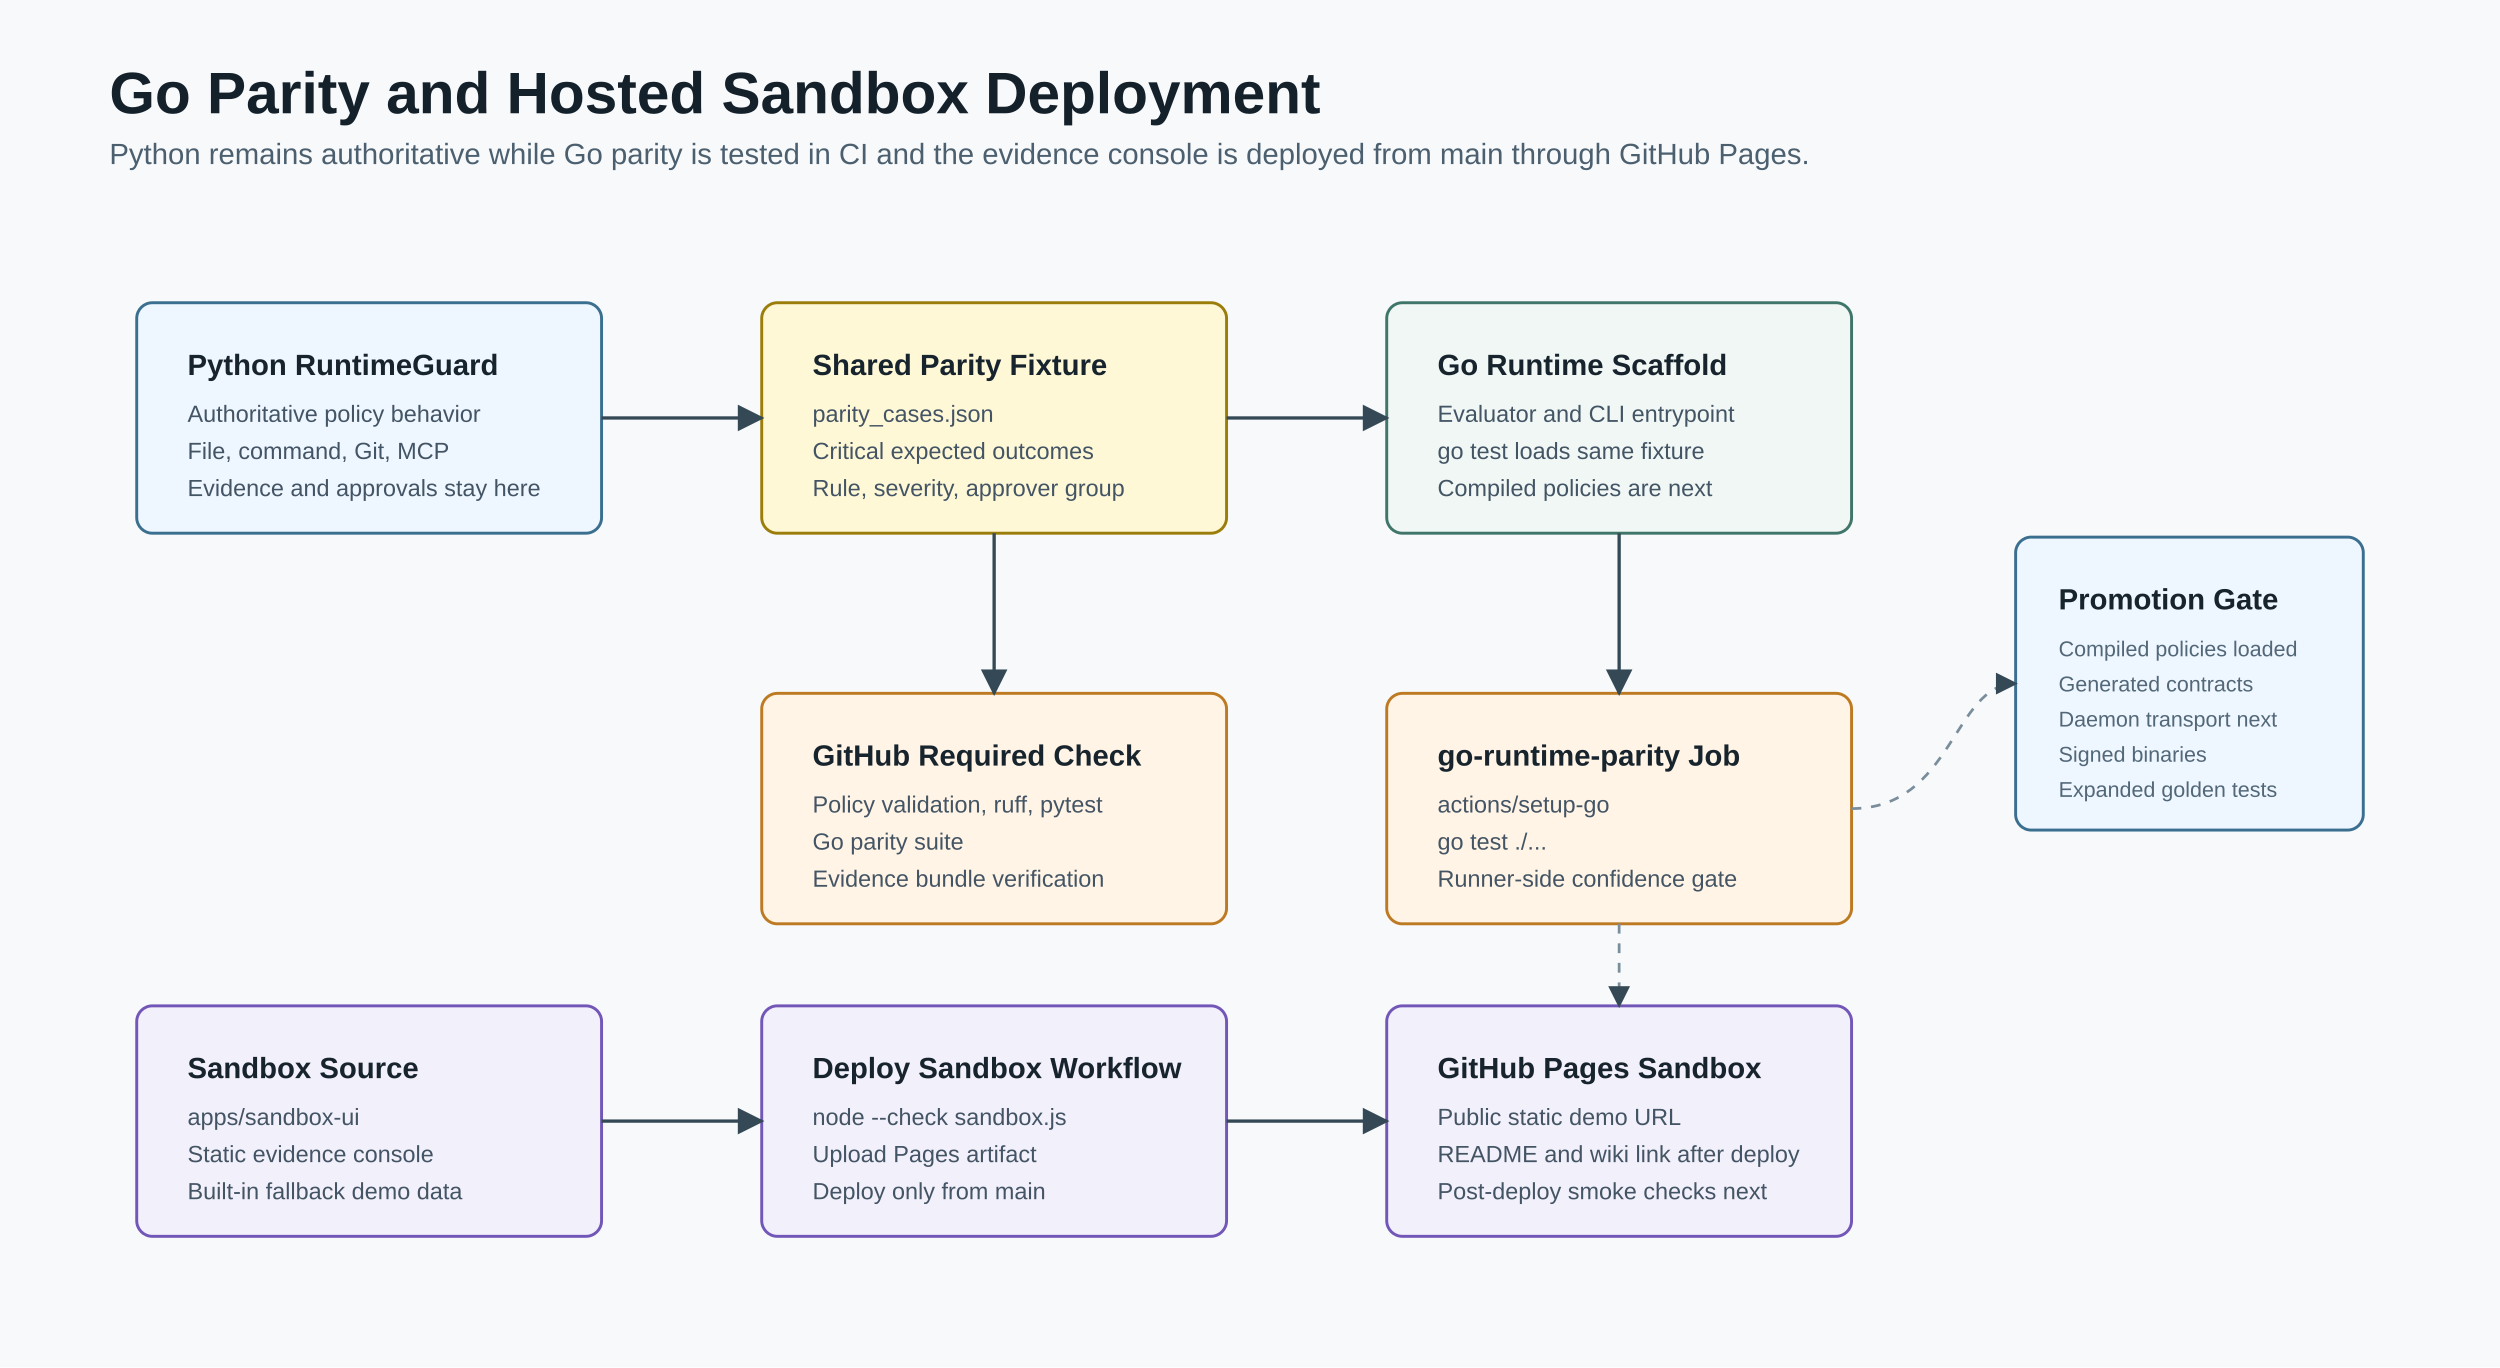
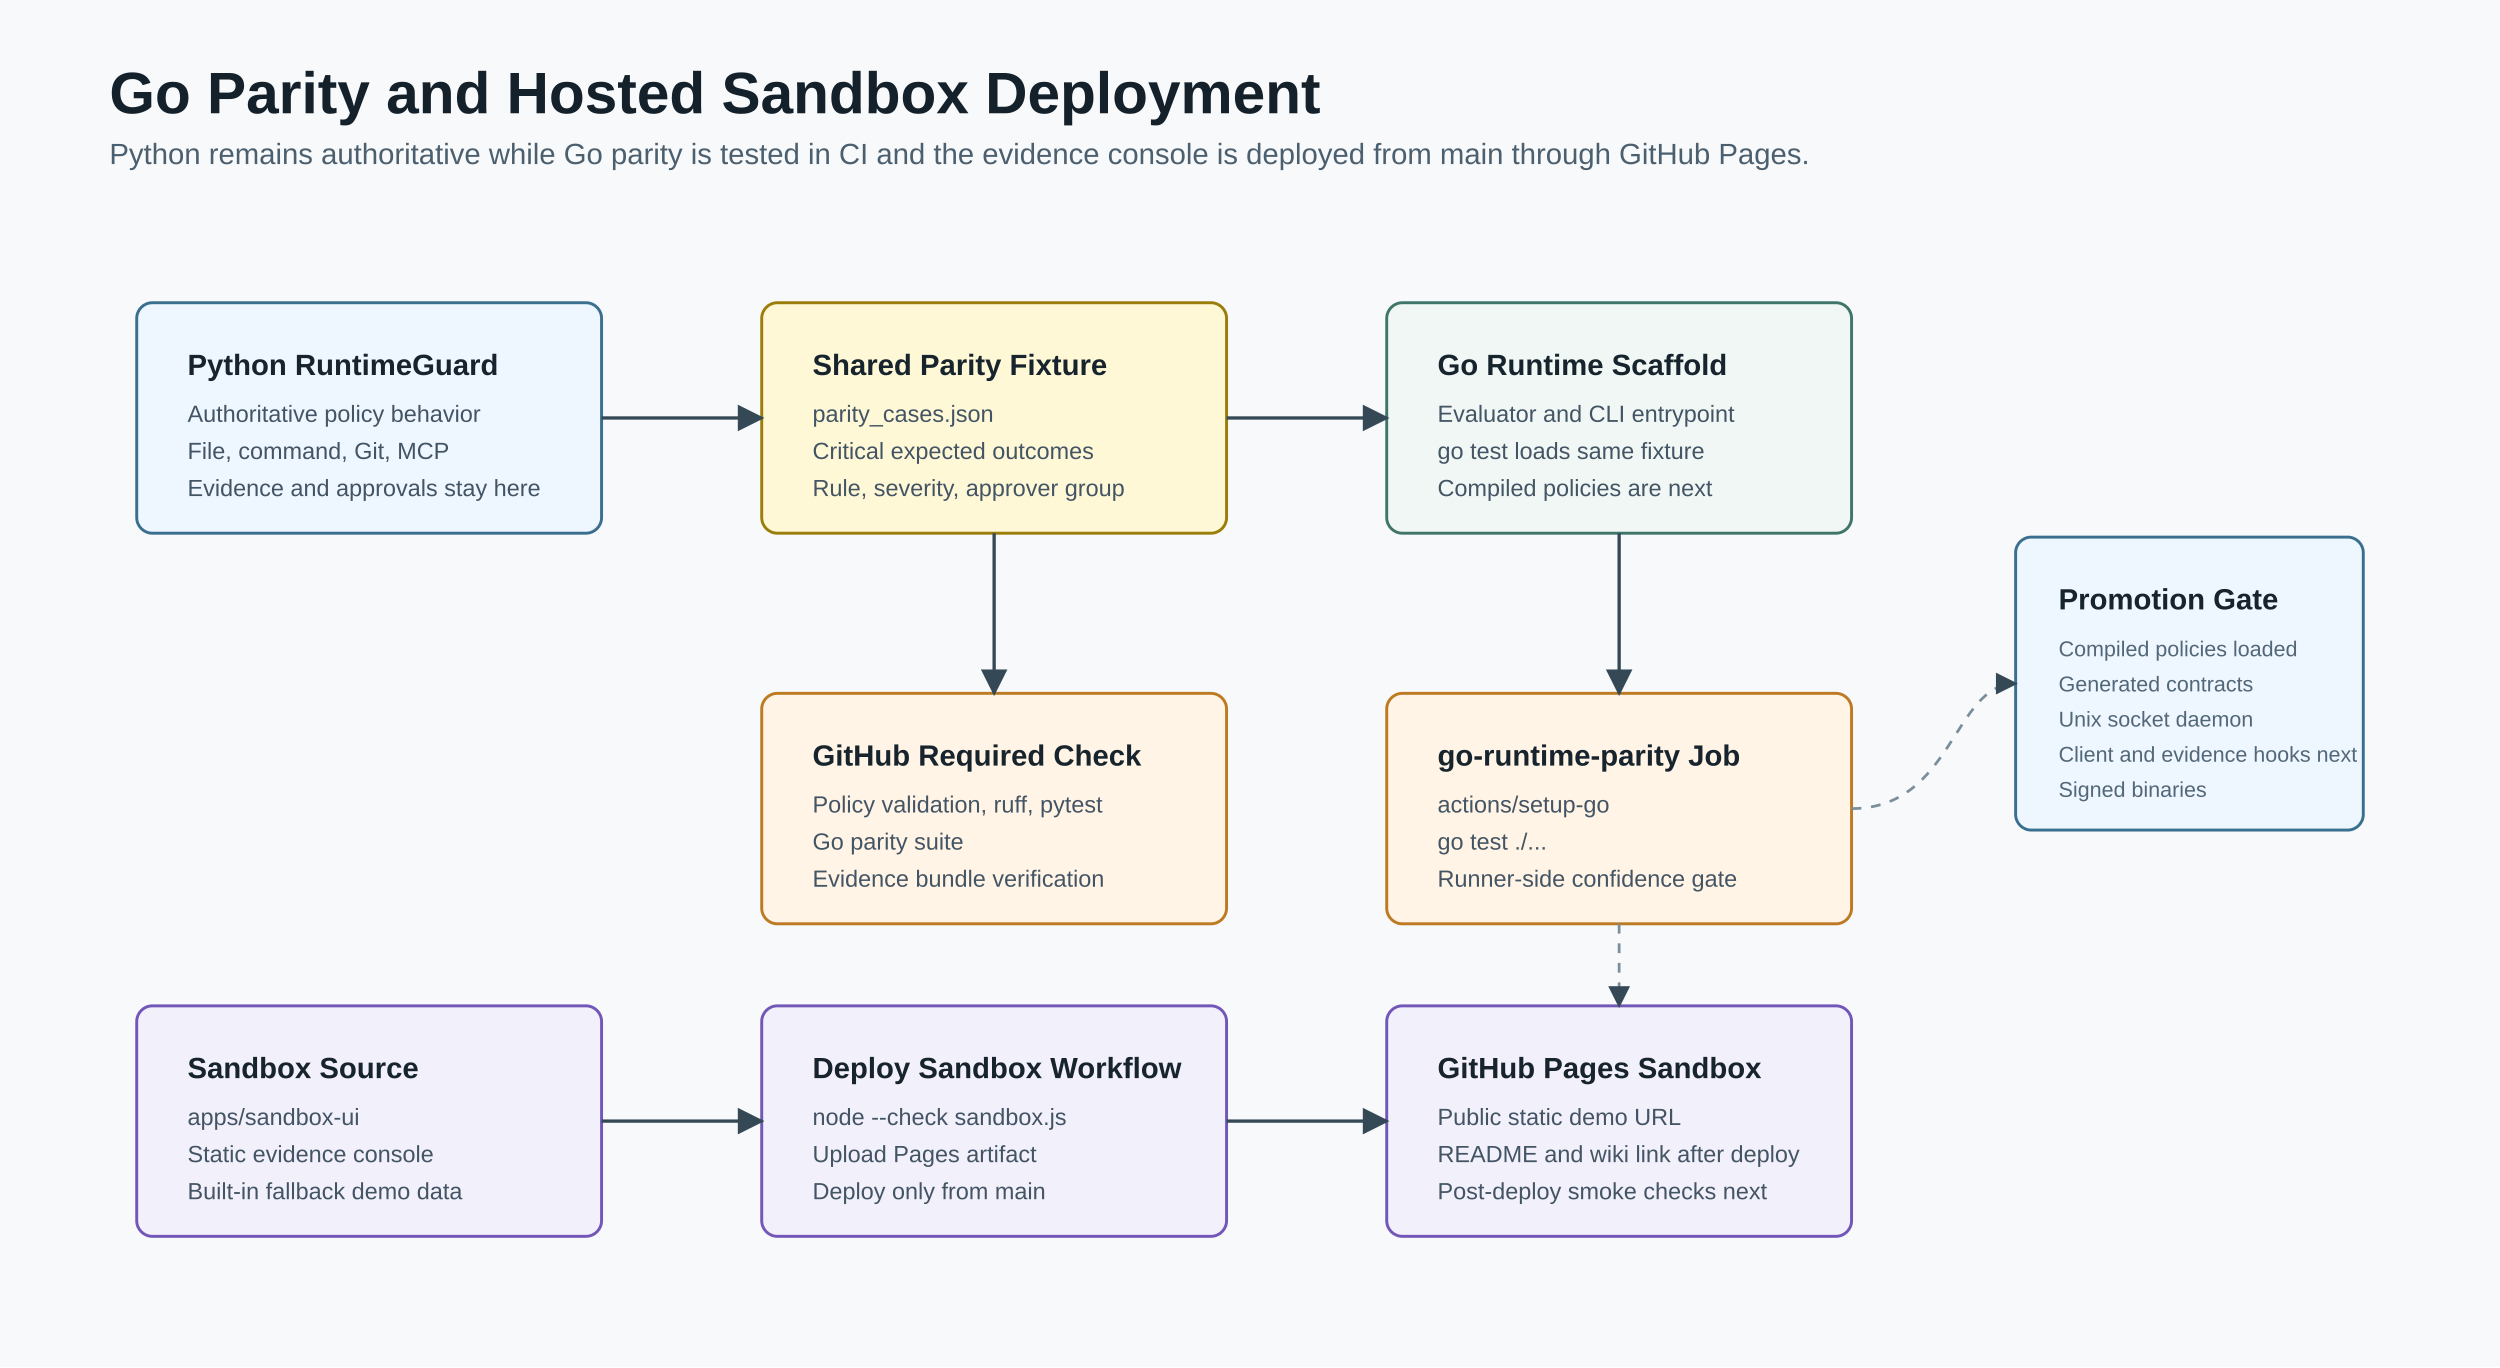
<svg xmlns="http://www.w3.org/2000/svg" width="1280" height="700" viewBox="0 0 1280 700" role="img" aria-labelledby="title desc">
  <defs>
    <marker id="arrow" viewBox="0 0 10 10" refX="9" refY="5" markerWidth="8" markerHeight="8" orient="auto-start-reverse">
      <path d="M 0 0 L 10 5 L 0 10 z" fill="#344955" />
    </marker>
    <style>
      .bg { fill: #f7f9fb; }
      .title { font: 700 30px Arial, sans-serif; fill: #14212b; }
      .subtitle { font: 400 15px Arial, sans-serif; fill: #4b5f6f; }
      .python { fill: #eef6ff; stroke: #3b6f8f; stroke-width: 1.5; }
      .go { fill: #f0f7f5; stroke: #40766a; stroke-width: 1.5; }
      .ci { fill: #fff4e5; stroke: #bd7a22; stroke-width: 1.5; }
      .deploy { fill: #f2f0fa; stroke: #7256b8; stroke-width: 1.5; }
      .store { fill: #fff8d7; stroke: #9b7d0a; stroke-width: 1.5; }
      .node-title { font: 700 15px Arial, sans-serif; fill: #17242d; }
      .node-text { font: 400 12px Arial, sans-serif; fill: #435464; }
      .small { font: 400 11px Arial, sans-serif; fill: #526777; }
      .arrow { stroke: #344955; stroke-width: 1.7; fill: none; marker-end: url(#arrow); }
      .soft-arrow { stroke: #7a8d9a; stroke-width: 1.4; fill: none; marker-end: url(#arrow); stroke-dasharray: 5 5; }
    </style>
  </defs>
  <rect class="bg" width="1280" height="700" />
  <text x="56" y="58" class="title">Go Parity and Hosted Sandbox Deployment</text>
  <text x="56" y="84" class="subtitle">Python remains authoritative while Go parity is tested in CI and the evidence console is deployed from main through GitHub Pages.</text>
  <rect x="70" y="155" width="238" height="118" rx="8" class="python" />
  <text x="96" y="192" class="node-title">Python RuntimeGuard</text>
  <text x="96" y="216" class="node-text">Authoritative policy behavior</text>
  <text x="96" y="235" class="node-text">File, command, Git, MCP</text>
  <text x="96" y="254" class="node-text">Evidence and approvals stay here</text>
  <rect x="390" y="155" width="238" height="118" rx="8" class="store" />
  <text x="416" y="192" class="node-title">Shared Parity Fixture</text>
  <text x="416" y="216" class="node-text">parity_cases.json</text>
  <text x="416" y="235" class="node-text">Critical expected outcomes</text>
  <text x="416" y="254" class="node-text">Rule, severity, approver group</text>
  <rect x="710" y="155" width="238" height="118" rx="8" class="go" />
  <text x="736" y="192" class="node-title">Go Runtime Scaffold</text>
  <text x="736" y="216" class="node-text">Evaluator and CLI entrypoint</text>
  <text x="736" y="235" class="node-text">go test loads same fixture</text>
  <text x="736" y="254" class="node-text">Compiled policies are next</text>
  <rect x="390" y="355" width="238" height="118" rx="8" class="ci" />
  <text x="416" y="392" class="node-title">GitHub Required Check</text>
  <text x="416" y="416" class="node-text">Policy validation, ruff, pytest</text>
  <text x="416" y="435" class="node-text">Go parity suite</text>
  <text x="416" y="454" class="node-text">Evidence bundle verification</text>
  <rect x="710" y="355" width="238" height="118" rx="8" class="ci" />
  <text x="736" y="392" class="node-title">go-runtime-parity Job</text>
  <text x="736" y="416" class="node-text">actions/setup-go</text>
  <text x="736" y="435" class="node-text">go test ./...</text>
  <text x="736" y="454" class="node-text">Runner-side confidence gate</text>
  <rect x="70" y="515" width="238" height="118" rx="8" class="deploy" />
  <text x="96" y="552" class="node-title">Sandbox Source</text>
  <text x="96" y="576" class="node-text">apps/sandbox-ui</text>
  <text x="96" y="595" class="node-text">Static evidence console</text>
  <text x="96" y="614" class="node-text">Built-in fallback demo data</text>
  <rect x="390" y="515" width="238" height="118" rx="8" class="deploy" />
  <text x="416" y="552" class="node-title">Deploy Sandbox Workflow</text>
  <text x="416" y="576" class="node-text">node --check sandbox.js</text>
  <text x="416" y="595" class="node-text">Upload Pages artifact</text>
  <text x="416" y="614" class="node-text">Deploy only from main</text>
  <rect x="710" y="515" width="238" height="118" rx="8" class="deploy" />
  <text x="736" y="552" class="node-title">GitHub Pages Sandbox</text>
  <text x="736" y="576" class="node-text">Public static demo URL</text>
  <text x="736" y="595" class="node-text">README and wiki link after deploy</text>
  <text x="736" y="614" class="node-text">Post-deploy smoke checks next</text>
  <rect x="1032" y="275" width="178" height="150" rx="8" class="python" />
  <text x="1054" y="312" class="node-title">Promotion Gate</text>
  <text x="1054" y="336" class="small">Compiled policies loaded</text>
  <text x="1054" y="354" class="small">Generated contracts</text>
-   <text x="1054" y="372" class="small">Daemon transport next</text>
-   <text x="1054" y="390" class="small">Signed binaries</text>
-   <text x="1054" y="408" class="small">Expanded golden tests</text>
+   <text x="1054" y="372" class="small">Unix socket daemon</text>
+   <text x="1054" y="390" class="small">Client and evidence hooks next</text>
+   <text x="1054" y="408" class="small">Signed binaries</text>
  <path class="arrow" d="M308 214 L390 214" />
  <path class="arrow" d="M628 214 L710 214" />
  <path class="arrow" d="M509 273 L509 355" />
  <path class="arrow" d="M829 273 L829 355" />
  <path class="soft-arrow" d="M948 414 C1000 414 1000 350 1032 350" />
  <path class="arrow" d="M308 574 L390 574" />
  <path class="arrow" d="M628 574 L710 574" />
  <path class="soft-arrow" d="M829 473 C829 500 829 500 829 515" />
</svg>
